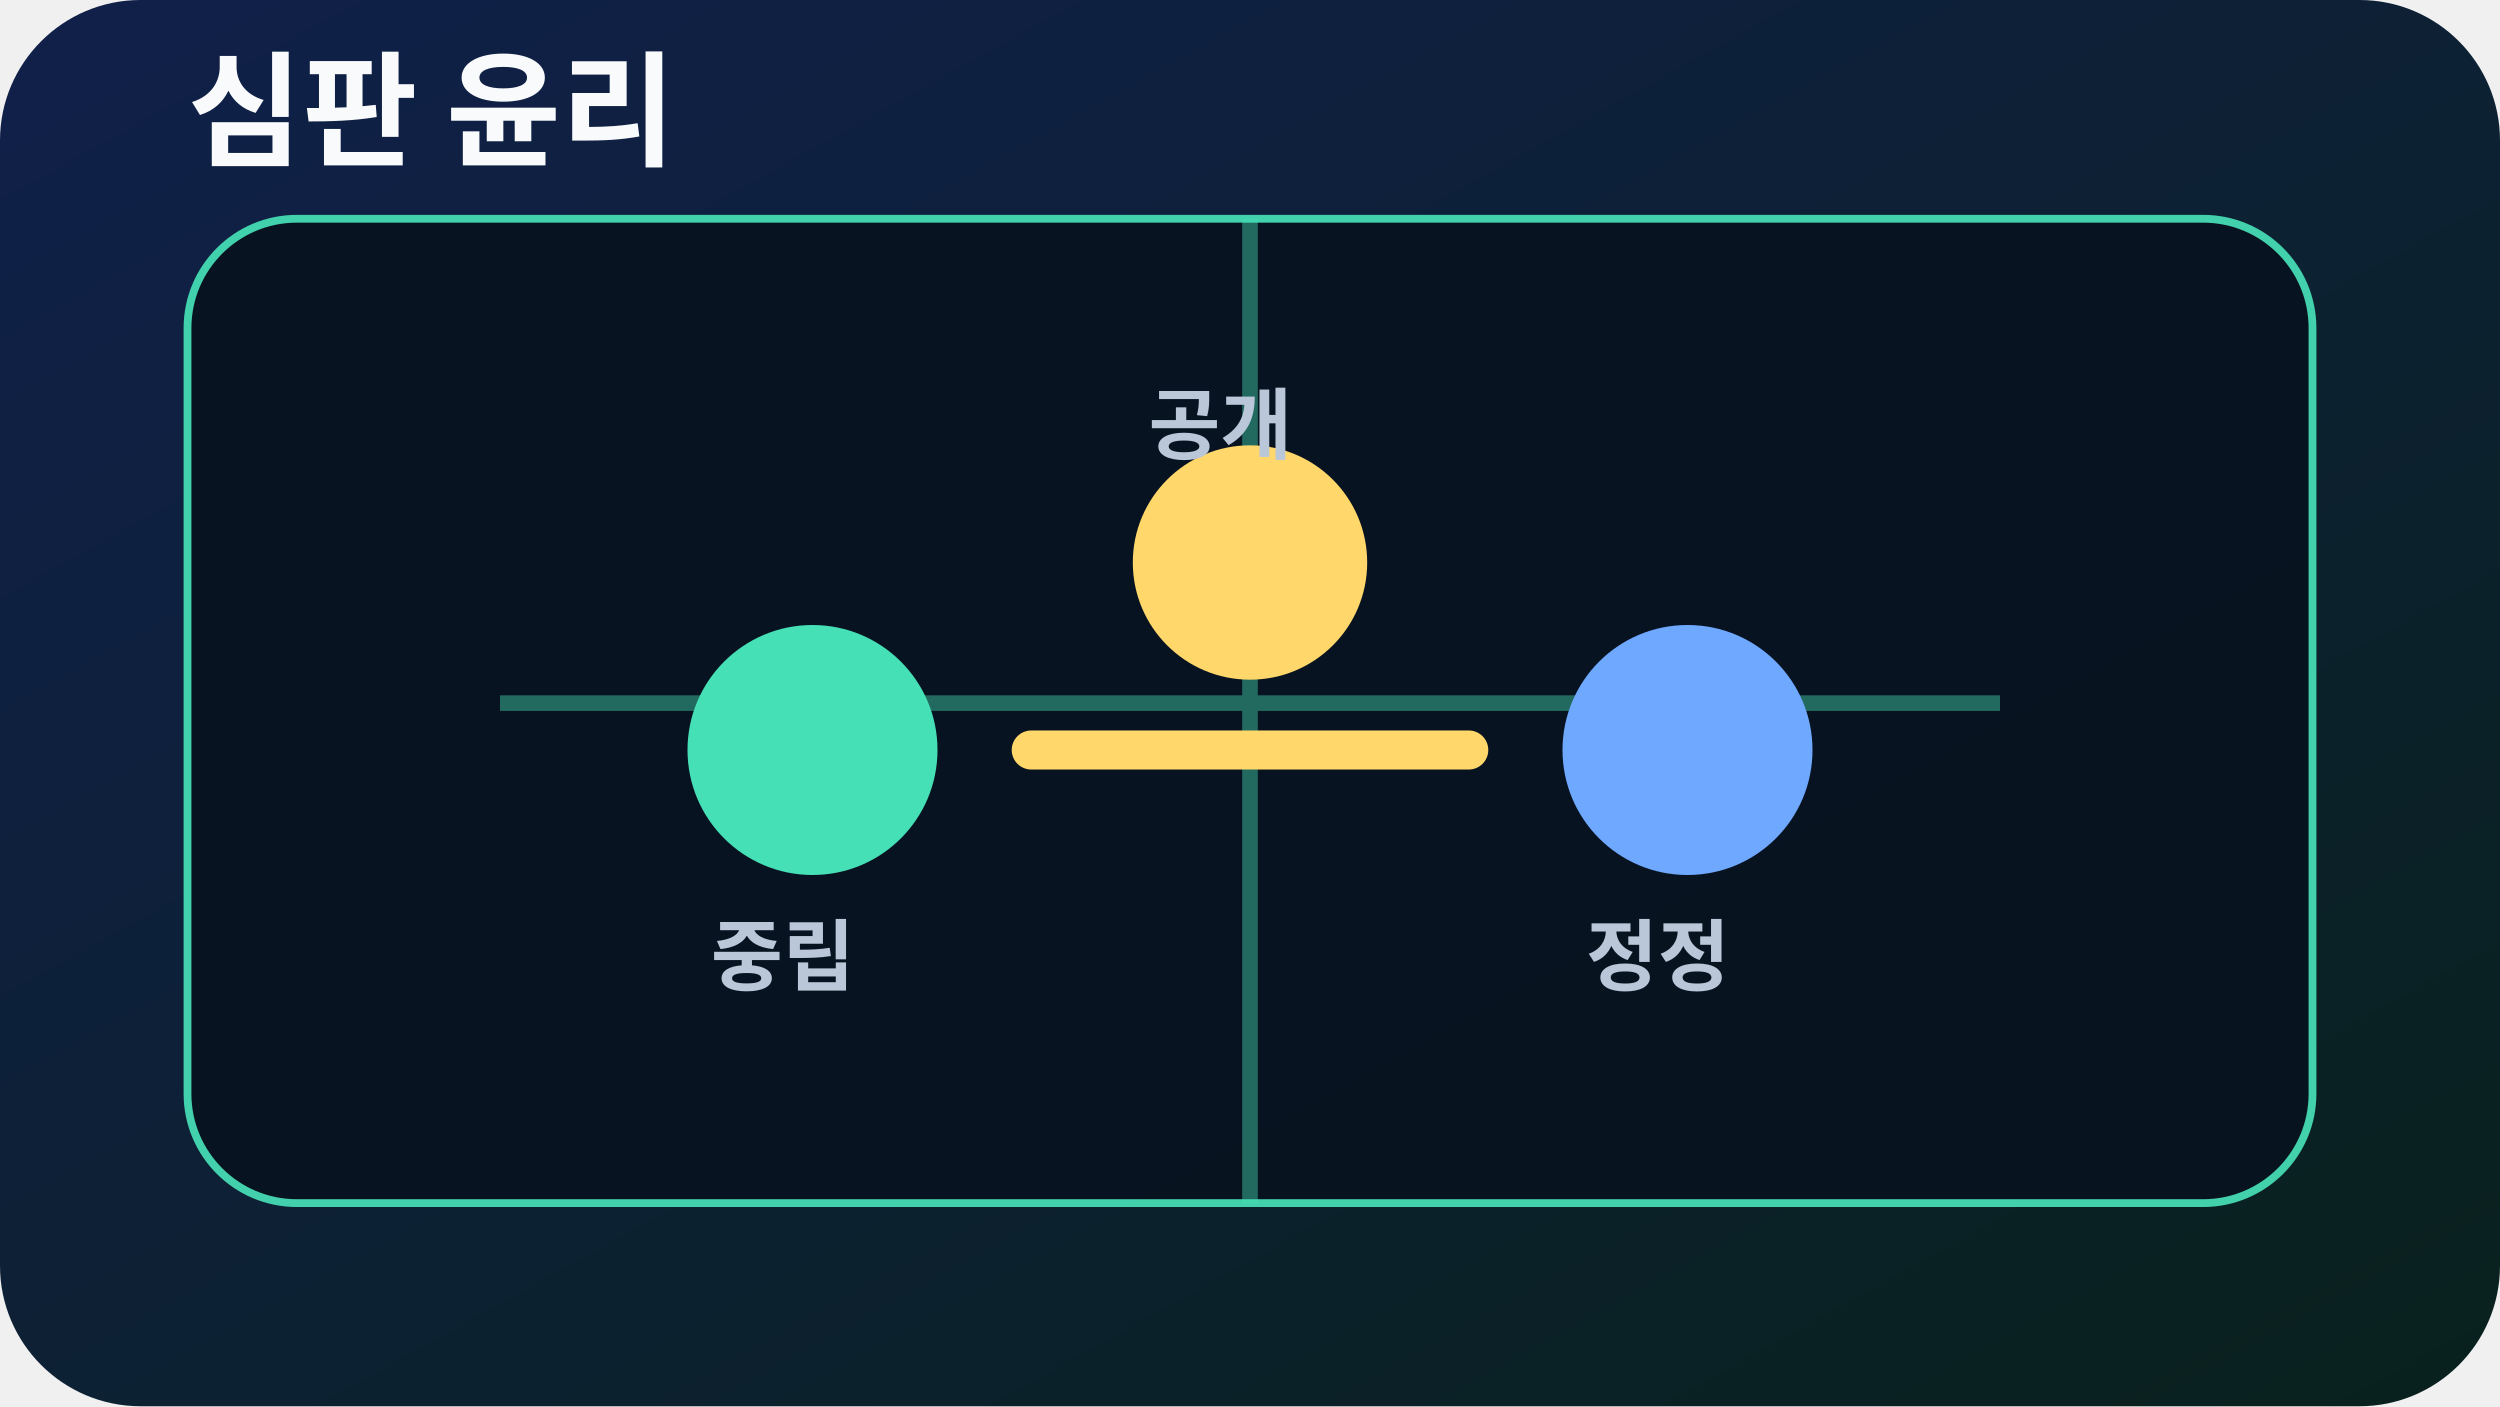
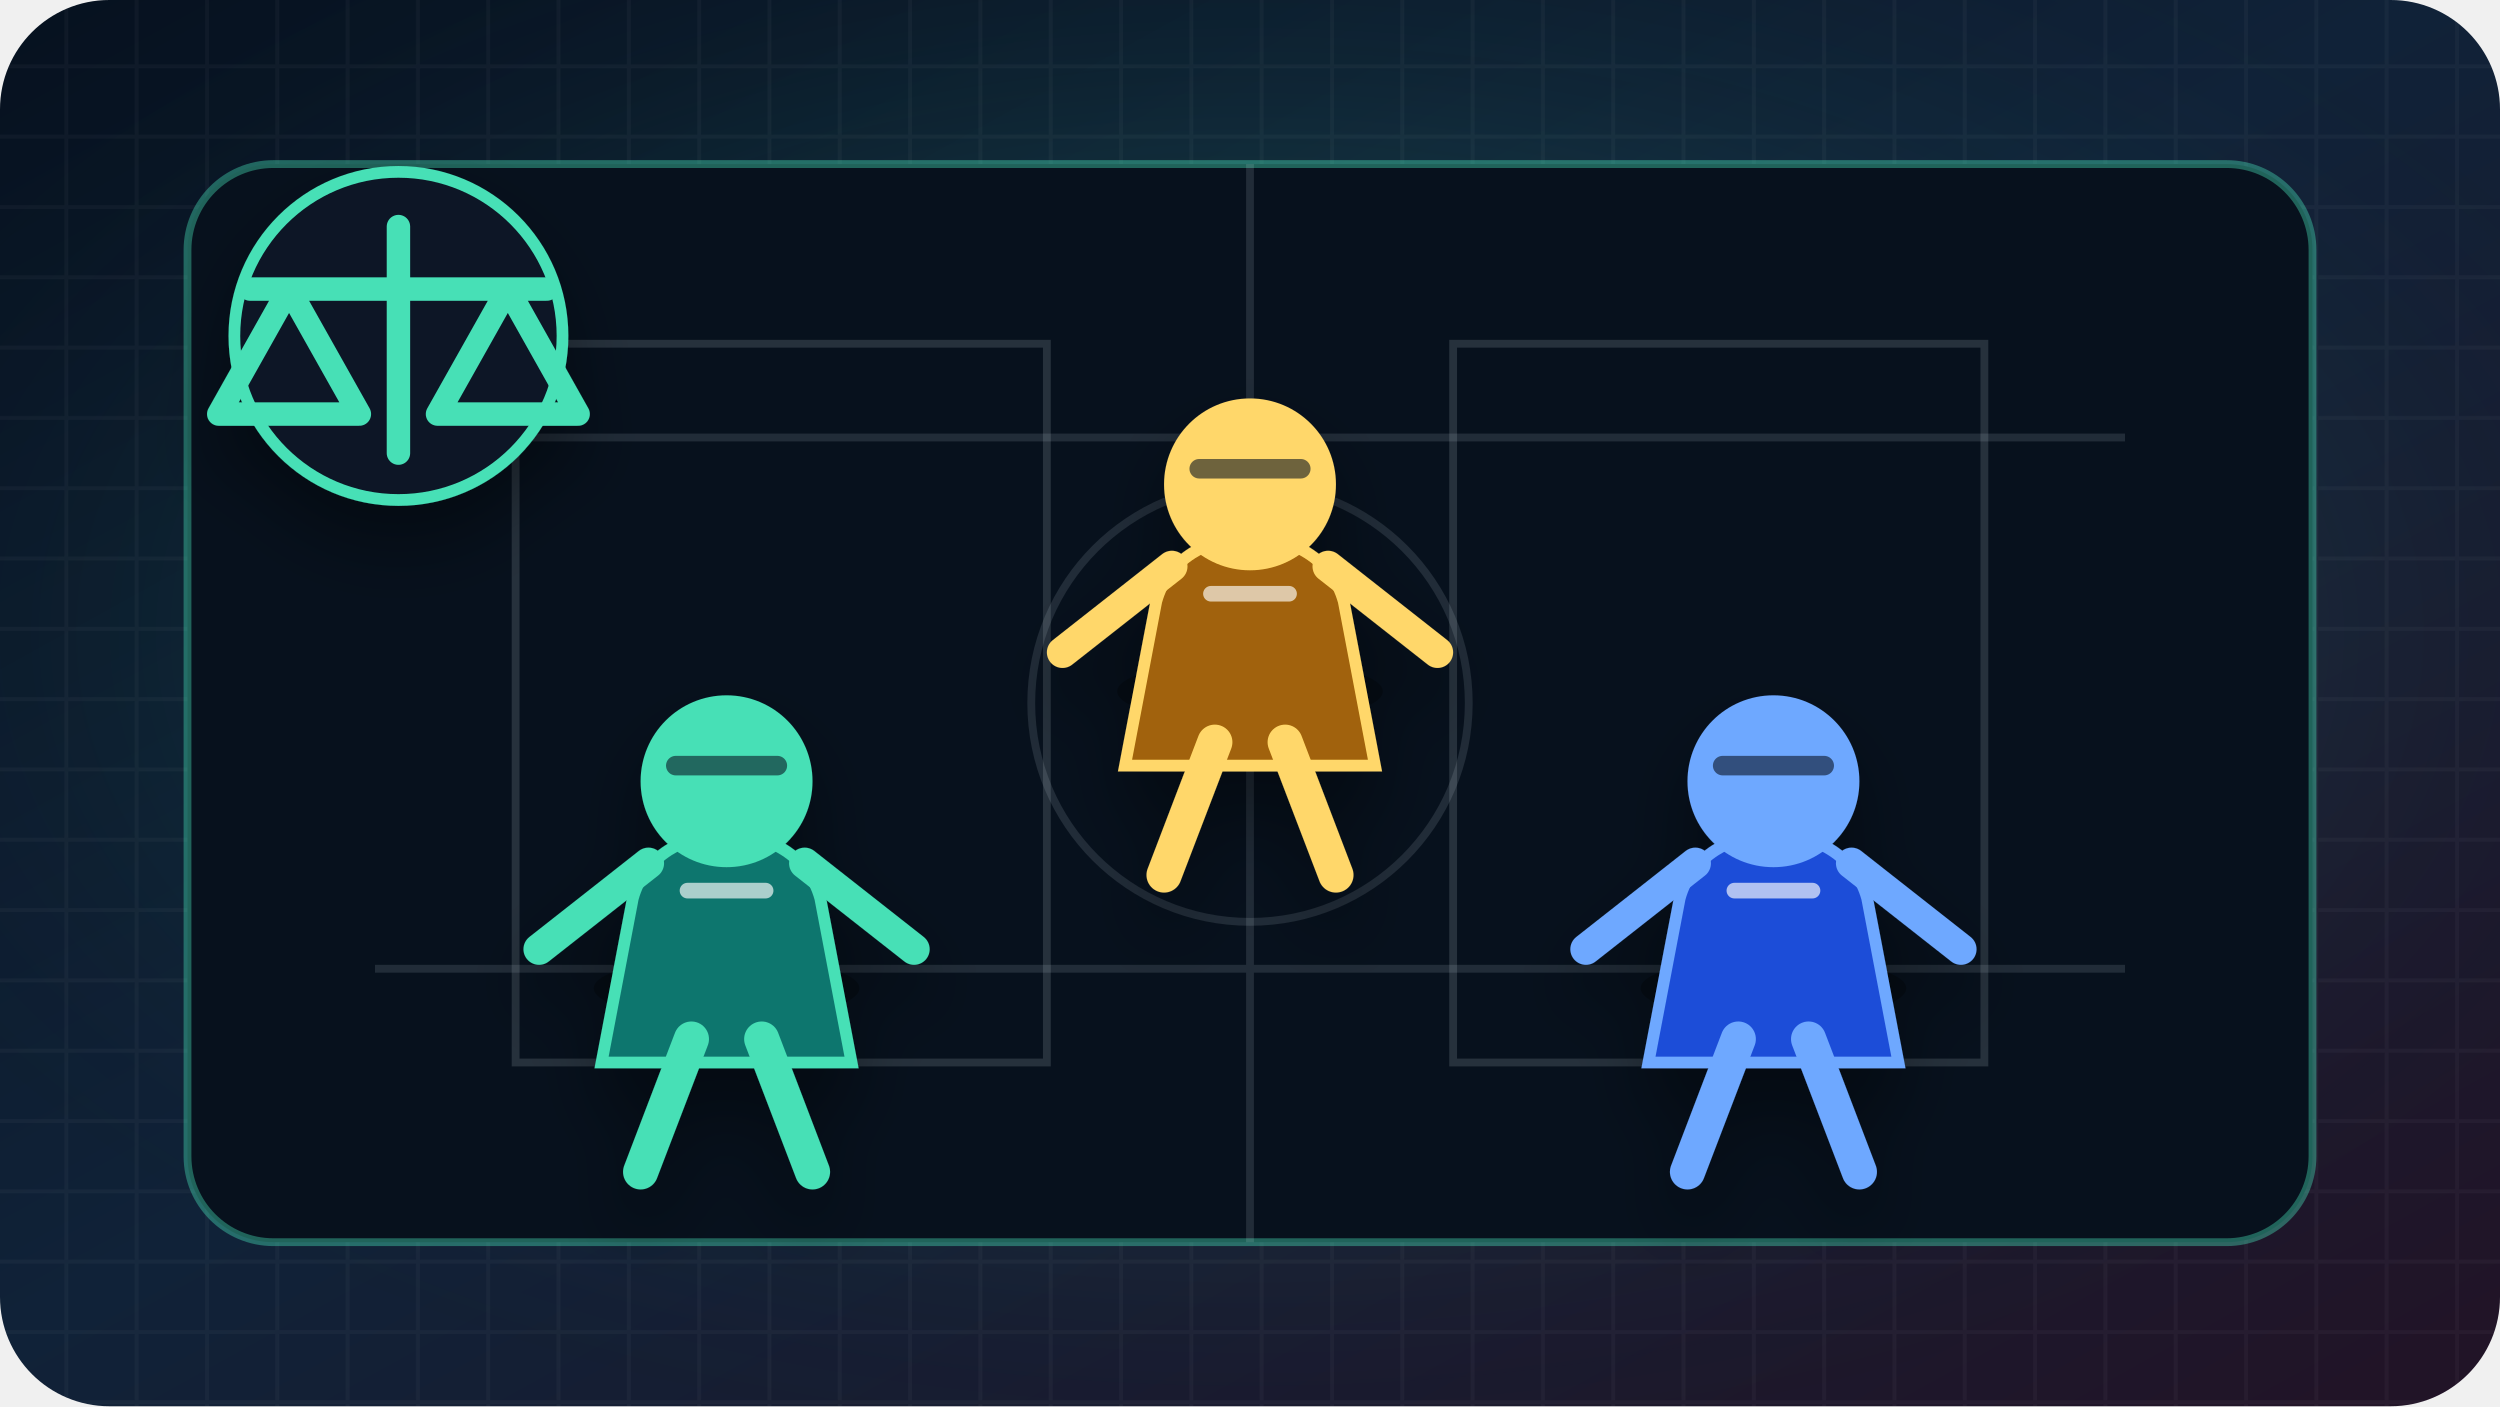
- <svg xmlns="http://www.w3.org/2000/svg" viewBox="0 0 320 180" role="img" aria-label="심판 윤리 일러스트">
+ <svg xmlns="http://www.w3.org/2000/svg" viewBox="0 0 640 360" role="img" aria-label="referee illustration ethics">
  <defs>
-     <linearGradient id="g" x1="0" x2="1" y1="0" y2="1">
-       <stop stop-color="#10204a" />
-       <stop offset="1" stop-color="#09211d" />
+     <linearGradient id="bg" x1="0" x2="1" y1="0" y2="1">
+       <stop stop-color="#06111f" />
+       <stop offset=".48" stop-color="#102238" />
+       <stop offset="1" stop-color="#221326" />
    </linearGradient>
-     <style>.t{font:800 16px Arial,"Noto Sans KR",sans-serif;fill:#f8fafc}.s{font:700 10px Arial,"Noto Sans KR",sans-serif;fill:#b9c7d9}.l{fill:none;stroke:#46e0b6;stroke-width:2;opacity:.42}.p{fill:#46e0b6}.b{fill:#6ea8ff}</style>
+     <radialGradient id="glow" cx="50%" cy="45%" r="62%">
+       <stop stop-color="#46e0b6" stop-opacity=".24" />
+       <stop offset=".58" stop-color="#46e0b6" stop-opacity=".07" />
+       <stop offset="1" stop-color="#000" stop-opacity="0" />
+     </radialGradient>
+     <filter id="shadow" x="-30%" y="-30%" width="160%" height="170%">
+       <feDropShadow dx="0" dy="10" stdDeviation="9" flood-color="#000" flood-opacity=".38" />
+     </filter>
+     <pattern id="grain" width="18" height="18" patternUnits="userSpaceOnUse">
+       <path d="M0 17H18M17 0V18" stroke="#fff" stroke-opacity=".035" />
+     </pattern>
+     <marker id="arrow" markerWidth="10" markerHeight="10" refX="9" refY="5" orient="auto" markerUnits="strokeWidth">
+       <path d="M0 0L10 5L0 10Z" fill="#46e0b6" />
+     </marker>
  </defs>
-   <rect width="320" height="180" rx="18" fill="url(#g)" />
-   <rect x="24" y="28" width="272" height="126" rx="14" fill="#08111f" stroke="#46e0b6" opacity=".92" />
-   <path class="l" d="M160 28v126M64 90h192" />
-   <circle class="p" cx="104" cy="96" r="16" />
-   <circle class="b" cx="216" cy="96" r="16" />
-   <path d="M132 96h56" stroke="#ffd76a" stroke-width="5" stroke-linecap="round" />
-   <circle cx="160" cy="72" r="15" fill="#ffd76a" />
-   <text x="24" y="20" class="t">심판 윤리</text>
-   <text x="91" y="126" class="s">중립</text>
-   <text x="147" y="58" class="s">공개</text>
-   <text x="203" y="126" class="s">정정</text>
+   <rect width="640" height="360" rx="28" fill="url(#bg)" />
+   <rect width="640" height="360" rx="28" fill="url(#glow)" />
+   <rect width="640" height="360" rx="28" fill="url(#grain)" />
+   <rect x="48" y="42" width="544" height="276" rx="22" fill="#07111d" stroke="#46e0b6" stroke-opacity=".4" stroke-width="2" />
+   <path d="M320 42V318M96 112H544M96 248H544" stroke="#e5f3ff" stroke-opacity=".12" stroke-width="2" />
+   <path d="M132 88h136v184H132zM372 88h136v184H372z" fill="none" stroke="#e5f3ff" stroke-opacity=".14" stroke-width="2" />
+   <circle cx="320" cy="180" r="56" fill="none" stroke="#e5f3ff" stroke-opacity=".12" stroke-width="2" />
+   <g>
+     <g transform="translate(102 86)" filter="url(#shadow)">
+       <circle r="42" fill="#0b1726" stroke="#46e0b6" stroke-width="3" />
+       <path d="M0-28v58 M-38-12h76 M-28-12l-18 32h36z M28-12l-18 32h36z" fill="none" stroke="#46e0b6" stroke-width="6" stroke-linecap="round" stroke-linejoin="round" />
+     </g>
+     <g filter="url(#shadow)" transform="translate(186 218) scale(1 1)">
+       <ellipse cx="0" cy="35" rx="34" ry="8" fill="#000" opacity=".28" />
+       <path d="M-24 12c6-22 42-22 48 0l8 42h-64z" fill="#0f766e" stroke="#46e0b6" stroke-width="3" />
+       <circle cx="0" cy="-18" r="22" fill="#46e0b6" />
+       <path d="M-20 3l-28 22M20 3l28 22" stroke="#46e0b6" stroke-width="8" stroke-linecap="round" />
+       <path d="M-9 48l-13 34M9 48l13 34" stroke="#46e0b6" stroke-width="9" stroke-linecap="round" />
+       <path d="M-13 -22h26" stroke="#06111f" stroke-width="5" stroke-linecap="round" opacity=".58" />
+       <path d="M-10 10h20" stroke="#fff" stroke-opacity=".65" stroke-width="4" stroke-linecap="round" />
+     </g>
+     <g filter="url(#shadow)" transform="translate(454 218) scale(-1 1)">
+       <ellipse cx="0" cy="35" rx="34" ry="8" fill="#000" opacity=".28" />
+       <path d="M-24 12c6-22 42-22 48 0l8 42h-64z" fill="#1d4ed8" stroke="#6ea8ff" stroke-width="3" />
+       <circle cx="0" cy="-18" r="22" fill="#6ea8ff" />
+       <path d="M-20 3l-28 22M20 3l28 22" stroke="#6ea8ff" stroke-width="8" stroke-linecap="round" />
+       <path d="M-9 48l-13 34M9 48l13 34" stroke="#6ea8ff" stroke-width="9" stroke-linecap="round" />
+       <path d="M-13 -22h26" stroke="#06111f" stroke-width="5" stroke-linecap="round" opacity=".58" />
+       <path d="M-10 10h20" stroke="#fff" stroke-opacity=".65" stroke-width="4" stroke-linecap="round" />
+     </g>
+     <g filter="url(#shadow)" transform="translate(320 142) scale(1 1)">
+       <ellipse cx="0" cy="35" rx="34" ry="8" fill="#000" opacity=".28" />
+       <path d="M-24 12c6-22 42-22 48 0l8 42h-64z" fill="#a16207" stroke="#ffd76a" stroke-width="3" />
+       <circle cx="0" cy="-18" r="22" fill="#ffd76a" />
+       <path d="M-20 3l-28 22M20 3l28 22" stroke="#ffd76a" stroke-width="8" stroke-linecap="round" />
+       <path d="M-9 48l-13 34M9 48l13 34" stroke="#ffd76a" stroke-width="9" stroke-linecap="round" />
+       <path d="M-13 -22h26" stroke="#06111f" stroke-width="5" stroke-linecap="round" opacity=".58" />
+       <path d="M-10 10h20" stroke="#fff" stroke-opacity=".65" stroke-width="4" stroke-linecap="round" />
+     </g>
+   </g>
</svg>
